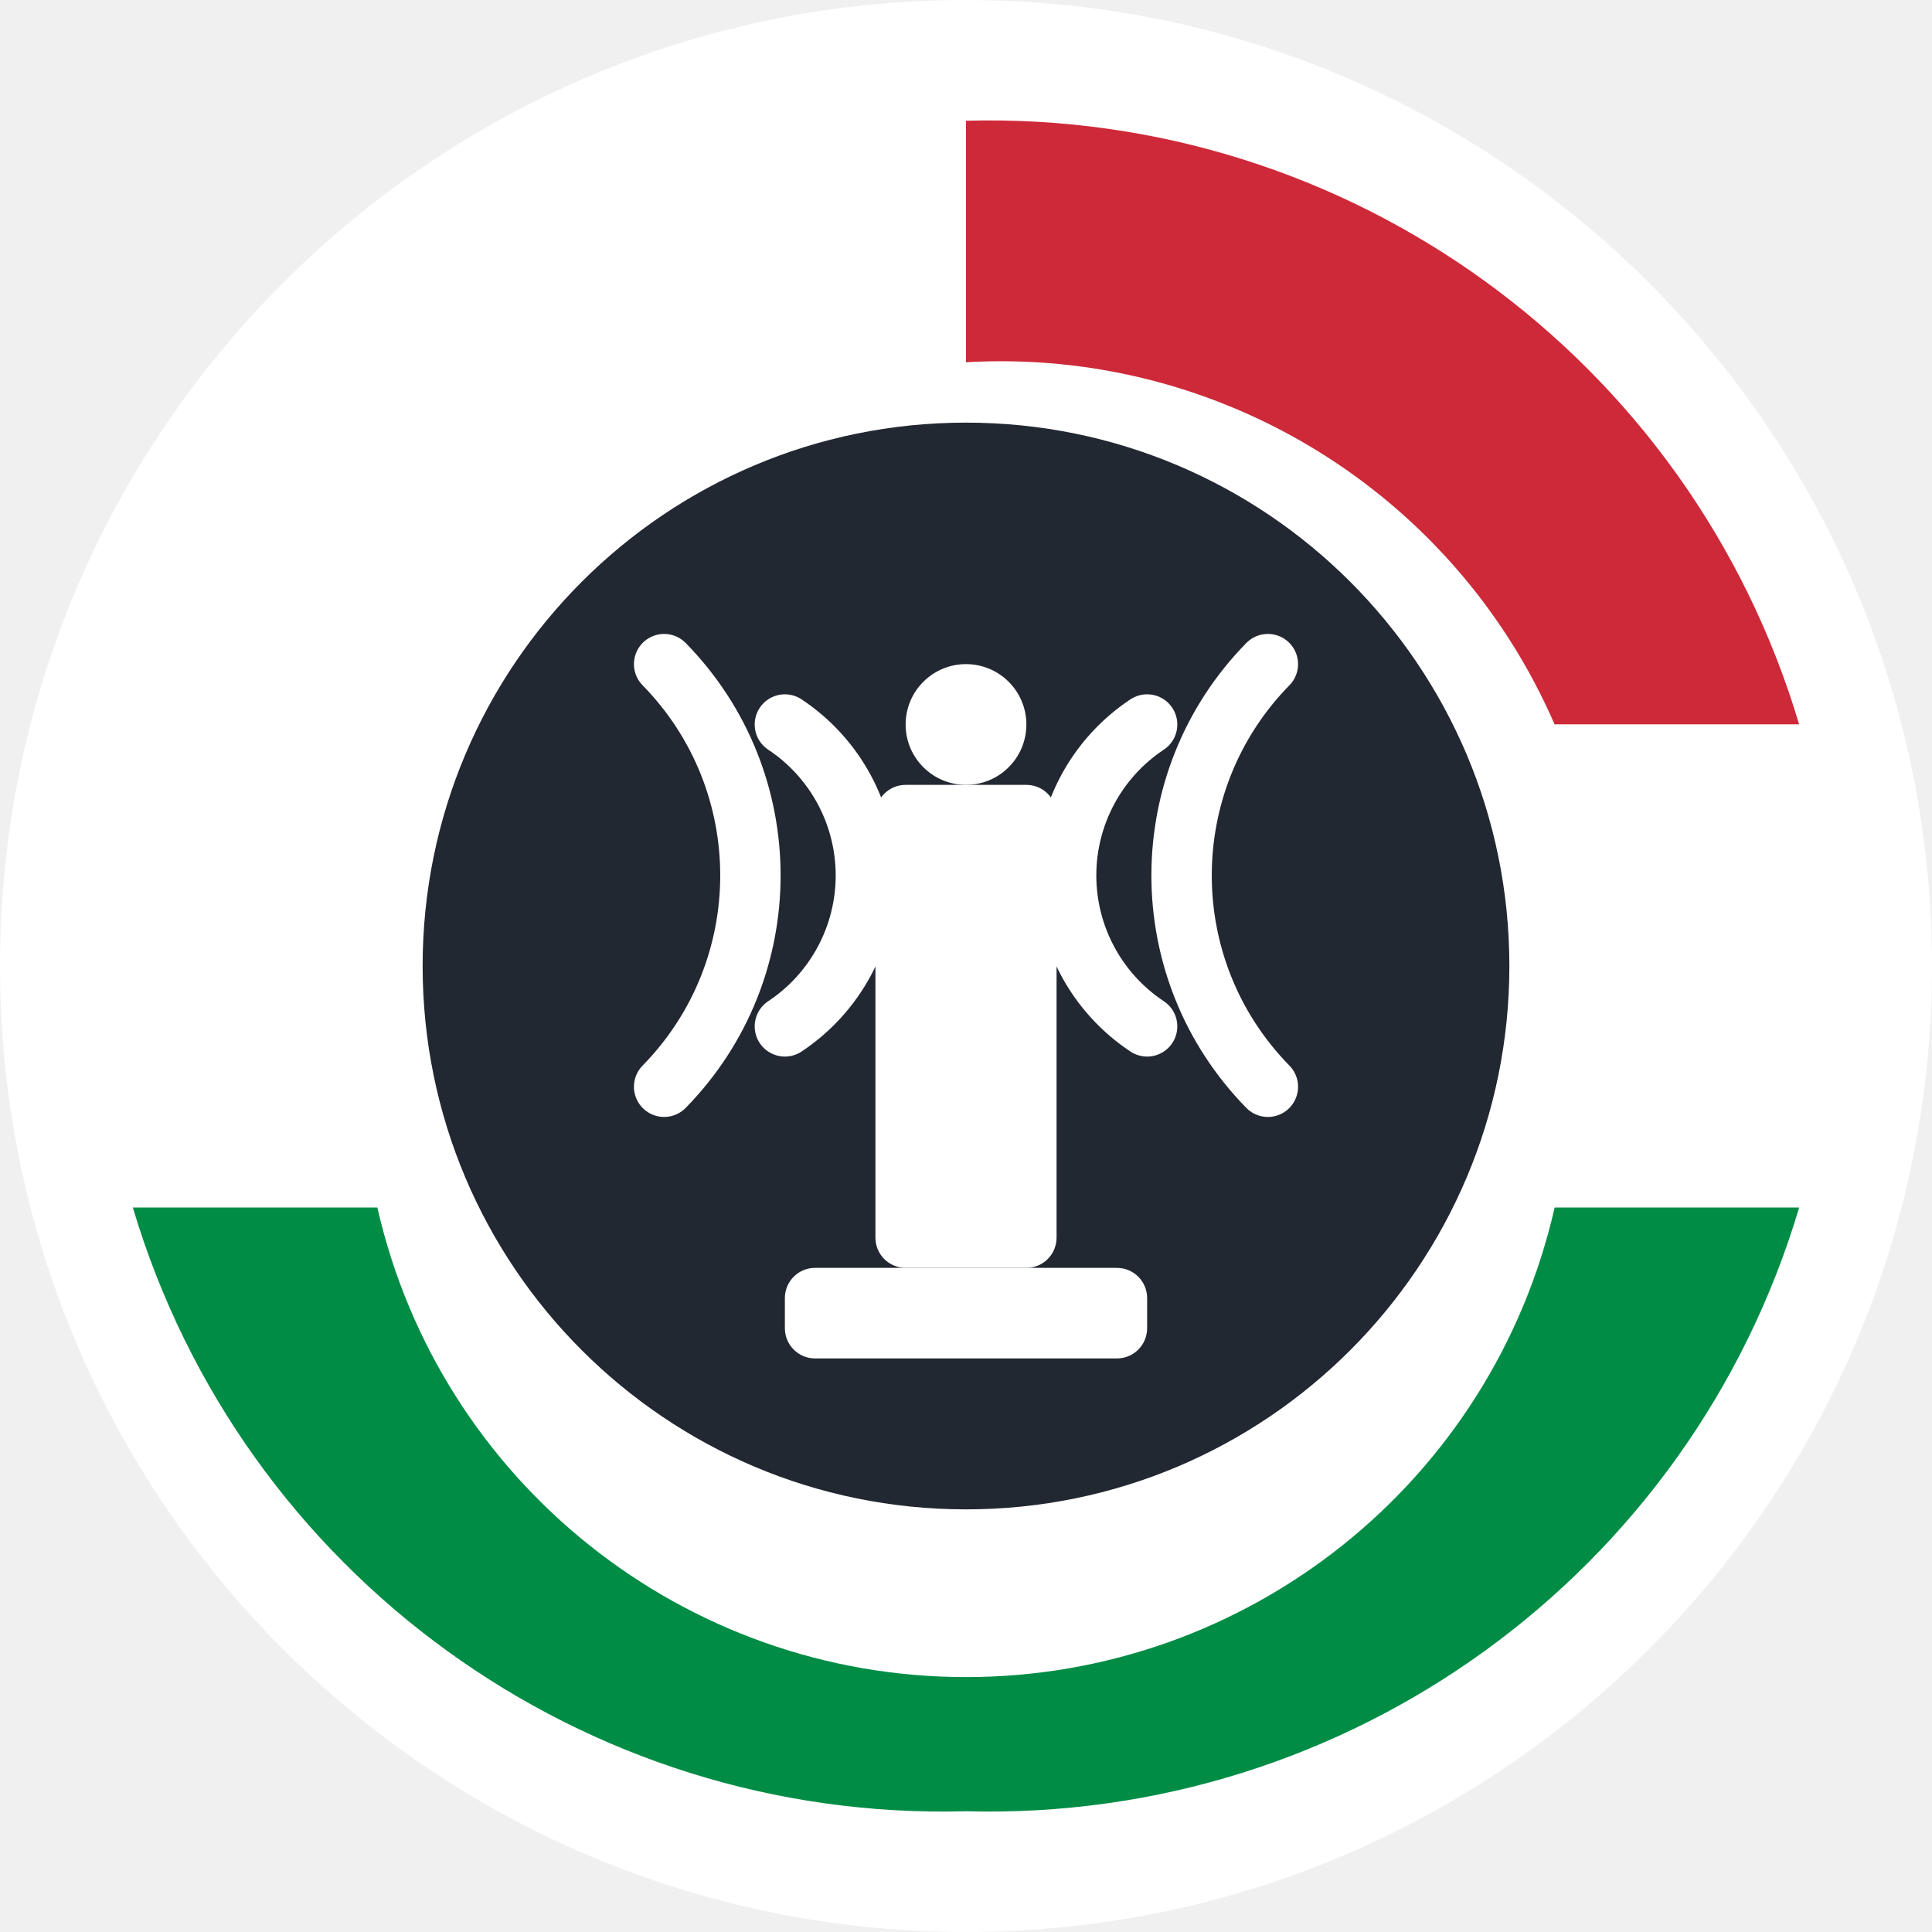
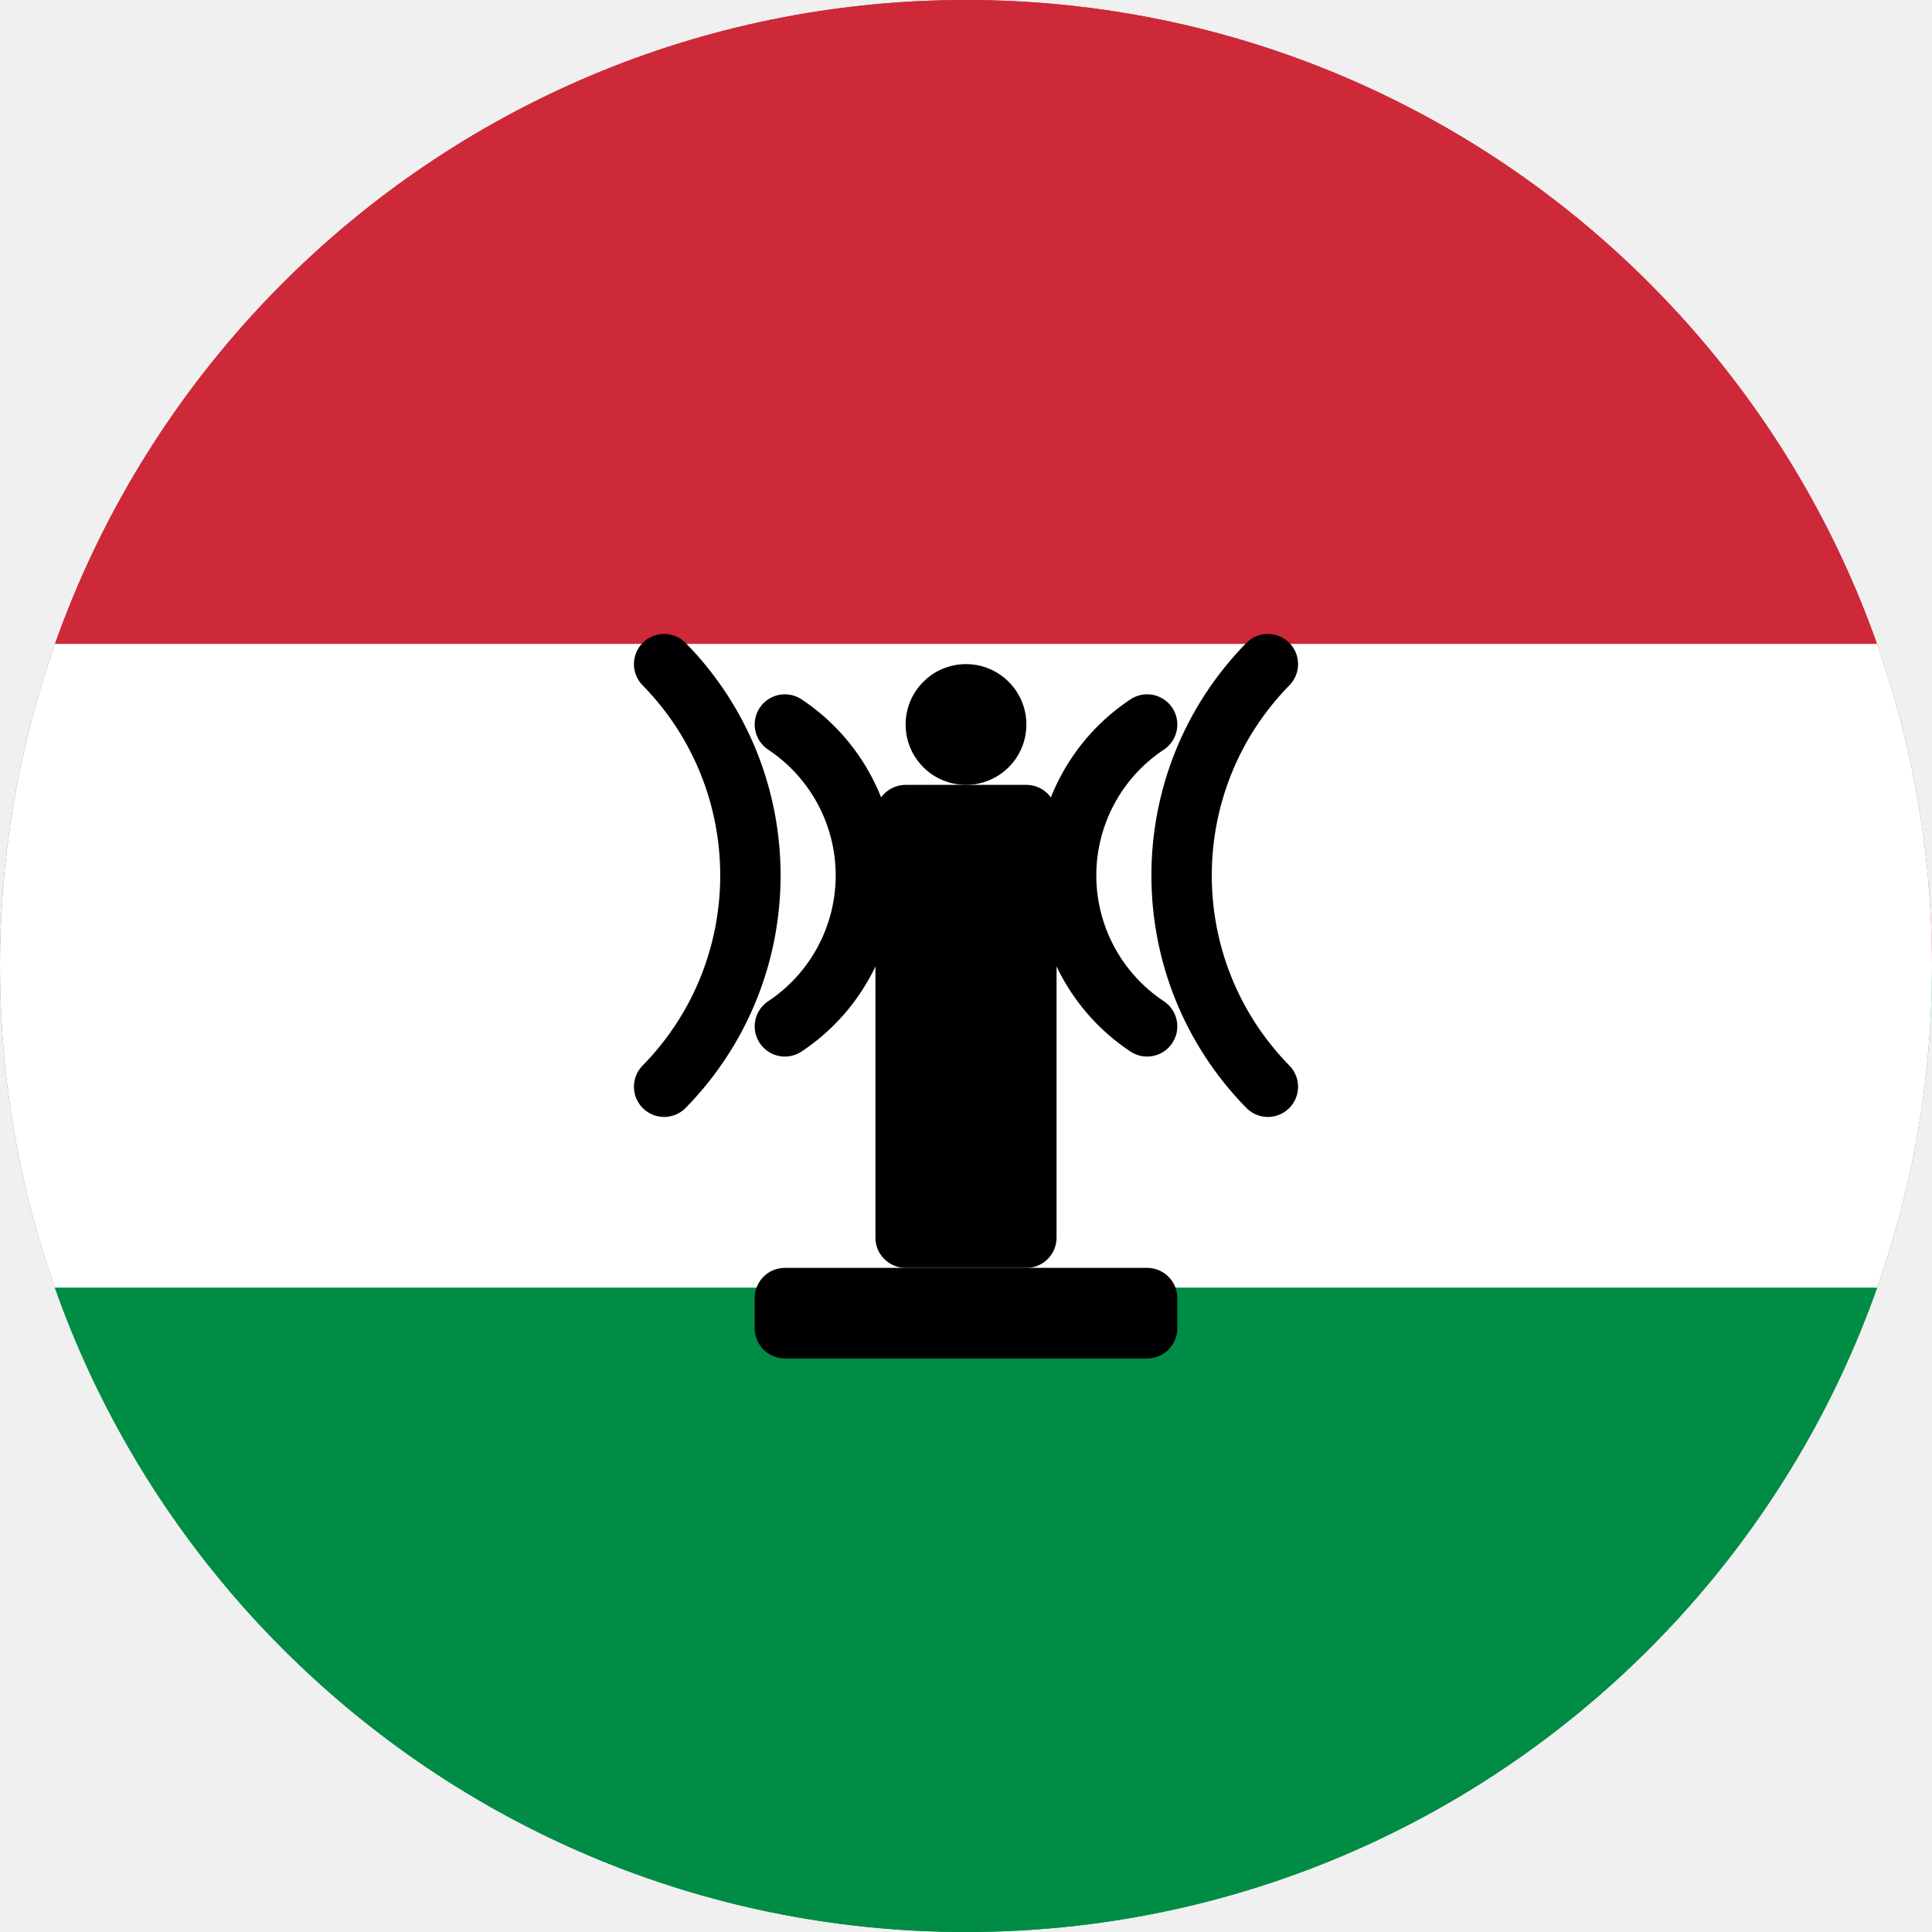
<svg xmlns="http://www.w3.org/2000/svg" viewBox="0 0 64 64">
-   <circle cx="32" cy="32" r="32" fill="#ffffff" />
-   <path d="M32 4            A28 28 0 0 1 59.6 24            L51.5 24            A20 20 0 0 0 32 12            Z" fill="#ce2939" />
-   <path d="M59.6 24            A28 28 0 0 1 59.6 40            L51.5 40            A20 20 0 0 0 51.5 24            Z" fill="#ffffff" />
-   <path d="M59.6 40            A28 28 0 0 1 32 60            A28 28 0 0 1 4.4 40            L12.5 40            A20 20 0 0 0 51.5 40            Z" fill="#008c45" />
-   <circle cx="32" cy="32" r="18" fill="#222831" />
-   <rect x="29" y="26" width="6" height="16" rx="1" fill="#ffffff" />
-   <rect x="26" y="42" width="12" height="3" rx="1" fill="#ffffff" />
-   <circle cx="32" cy="24" r="2" fill="#ffffff" />
-   <path d="M26 24            A6 6 0 0 1 26 34" fill="none" stroke="#ffffff" stroke-width="2" stroke-linecap="round" />
-   <path d="M22 22            A10 10 0 0 1 22 36" fill="none" stroke="#ffffff" stroke-width="2" stroke-linecap="round" />
-   <path d="M38 24            A6 6 0 0 0 38 34" fill="none" stroke="#ffffff" stroke-width="2" stroke-linecap="round" />
-   <path d="M42 22            A10 10 0 0 0 42 36" fill="none" stroke="#ffffff" stroke-width="2" stroke-linecap="round" />
+   <circle cx="32" cy="32" r="32" fill="#00000000" />
+   <path d="M32 0            A32 32 0 0 1 64 32            H0            A32 32 0 0 1 32 0Z" fill="#ce2939" />
+   <path d="M0 32            H64            V32            A32 32 0 0 1 0 32Z" fill="#ffffff" />
+   <path d="M0 32            H64            A32 32 0 0 1 32 64            A32 32 0 0 1 0 32Z" fill="#008c45" />
+   <clipPath id="circleClip">
+     <circle cx="32" cy="32" r="32" />
+   </clipPath>
+   <g clip-path="url(#circleClip)">
+     <rect x="0" y="0" width="64" height="21.33" fill="#ce2939" />
+     <rect x="0" y="21.33" width="64" height="21.33" fill="#ffffff" />
+     <rect x="0" y="42.66" width="64" height="21.34" fill="#008c45" />
+     <rect x="29" y="26" width="6" height="16" rx="1" fill="#000000" />
+     <rect x="25" y="42" width="14" height="3" rx="1" fill="#000000" />
+     <circle cx="32" cy="24" r="2" fill="#000000" />
+     <path d="M26 24              A6 6 0 0 1 26 34" fill="none" stroke="#000000" stroke-width="2" stroke-linecap="round" />
+     <path d="M22 22              A10 10 0 0 1 22 36" fill="none" stroke="#000000" stroke-width="2" stroke-linecap="round" />
+     <path d="M38 24              A6 6 0 0 0 38 34" fill="none" stroke="#000000" stroke-width="2" stroke-linecap="round" />
+     <path d="M42 22              A10 10 0 0 0 42 36" fill="none" stroke="#000000" stroke-width="2" stroke-linecap="round" />
+   </g>
</svg>
